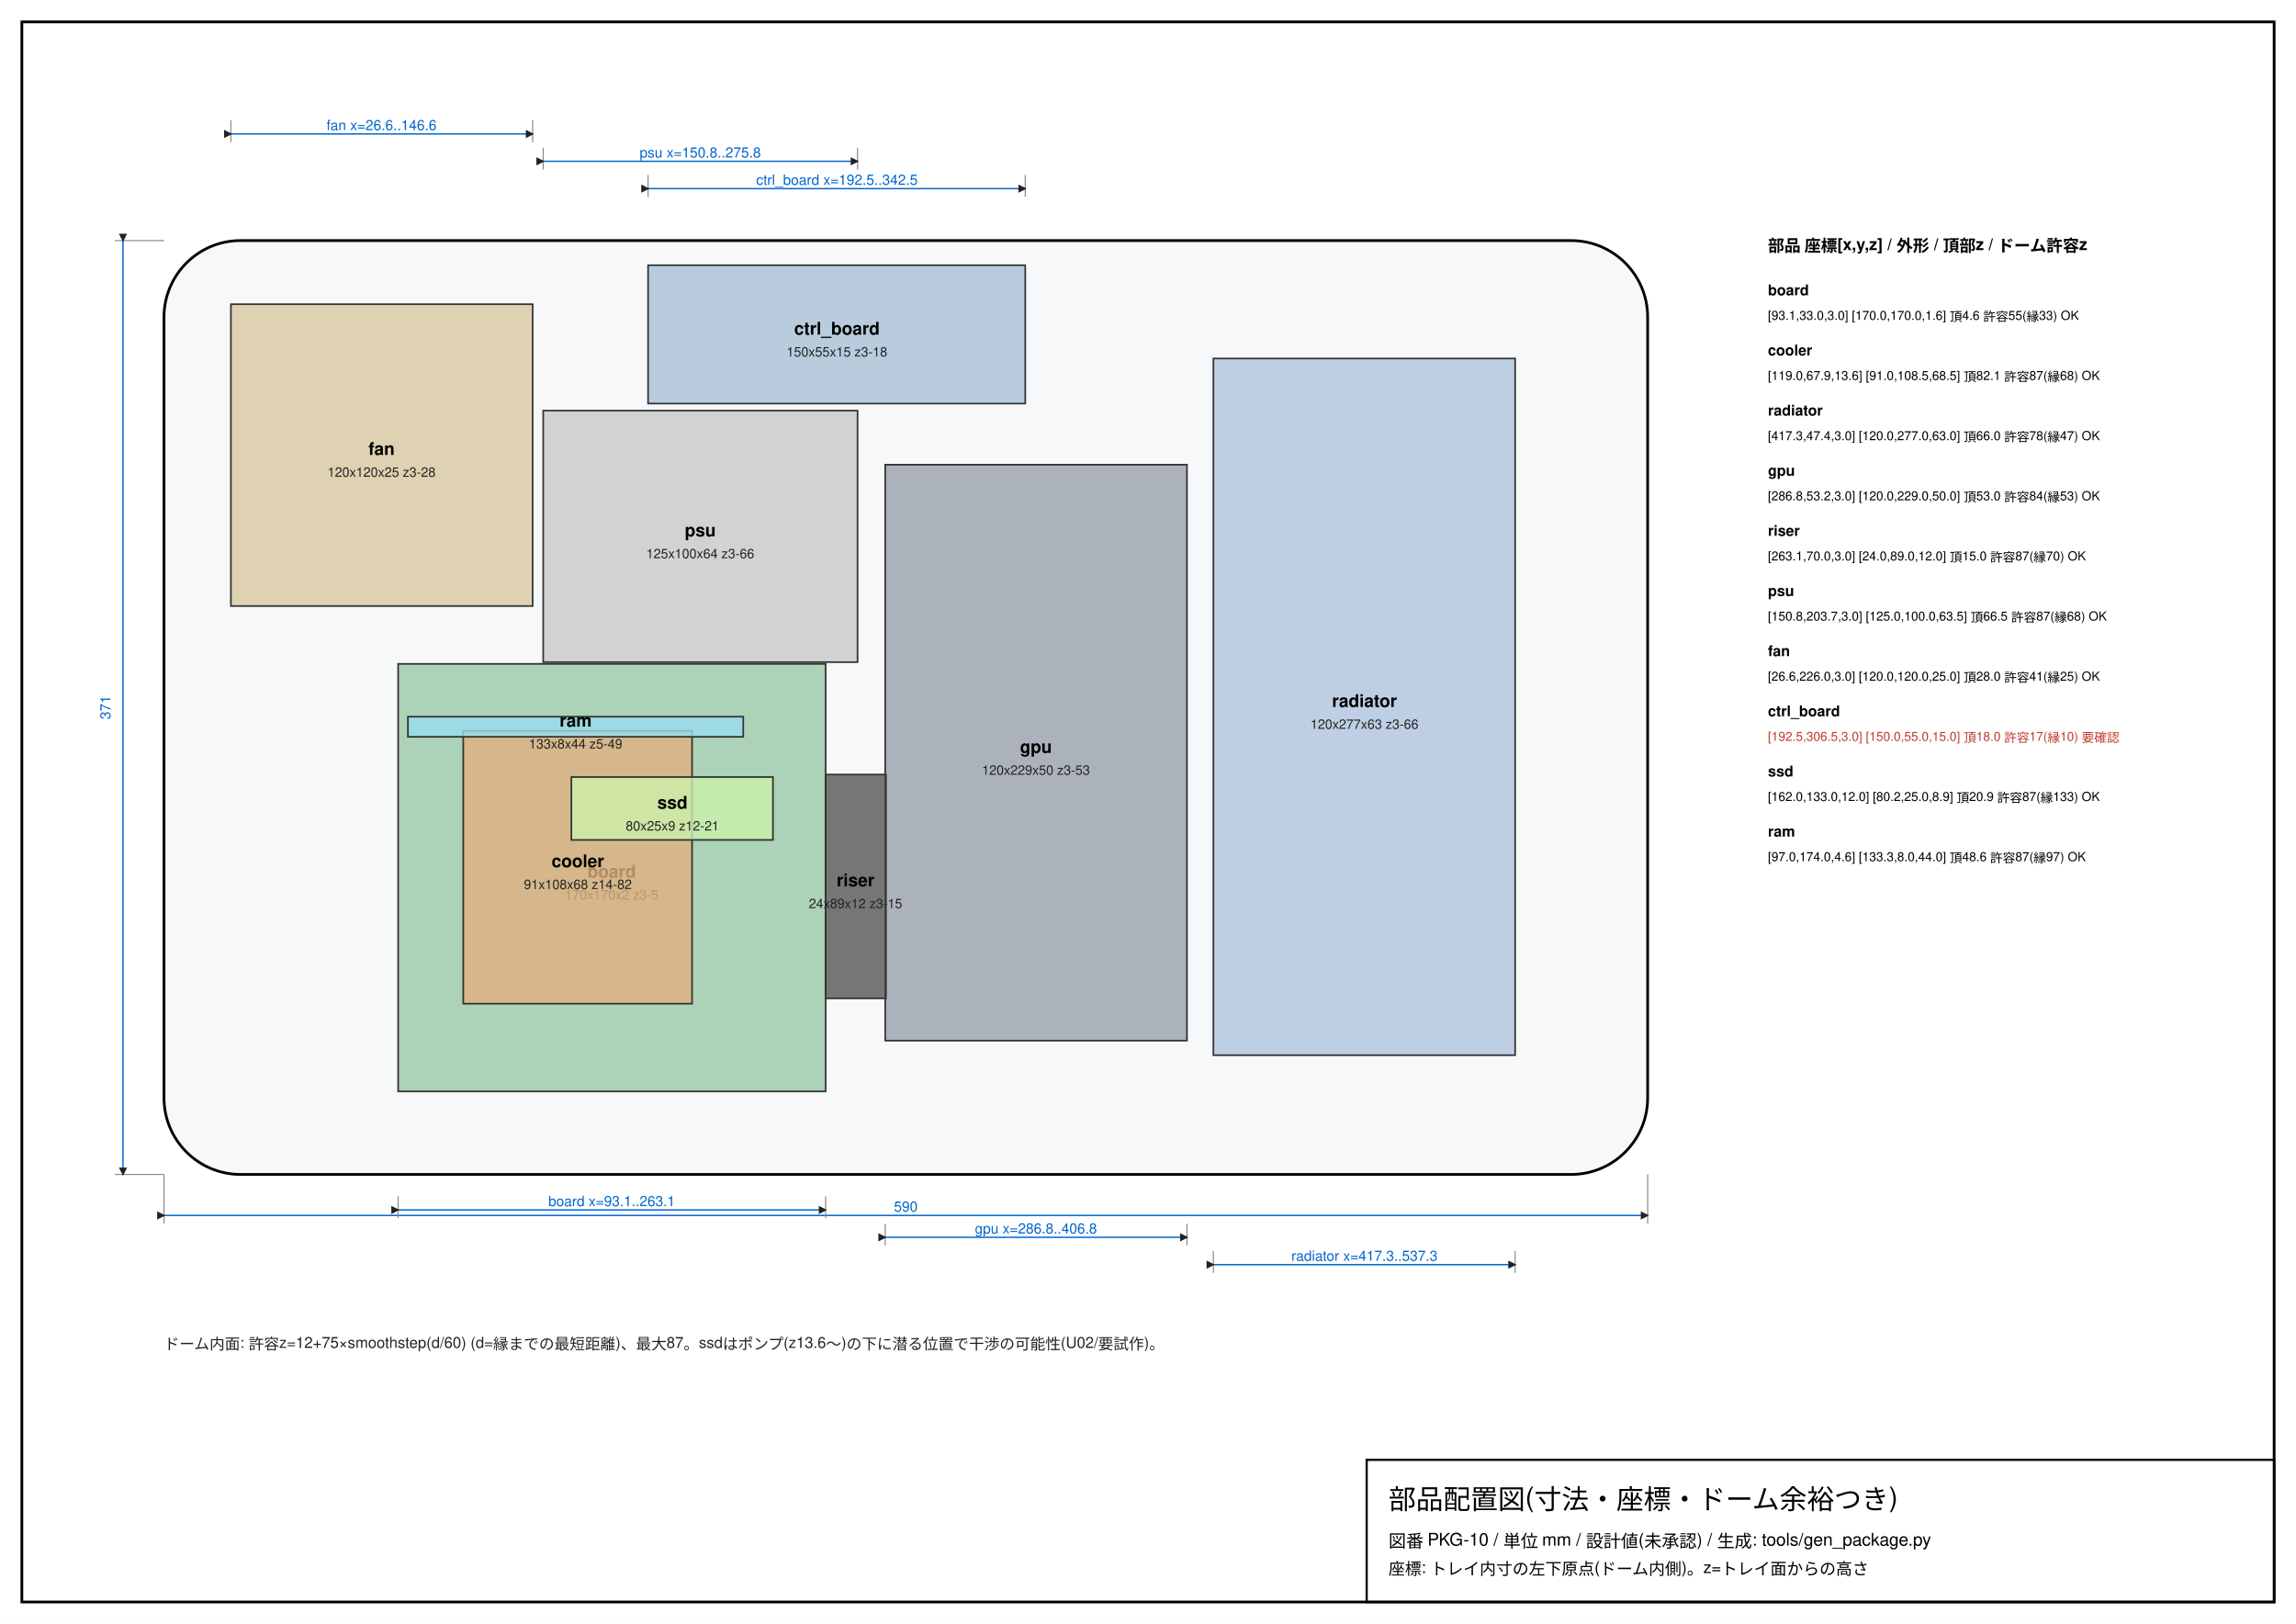
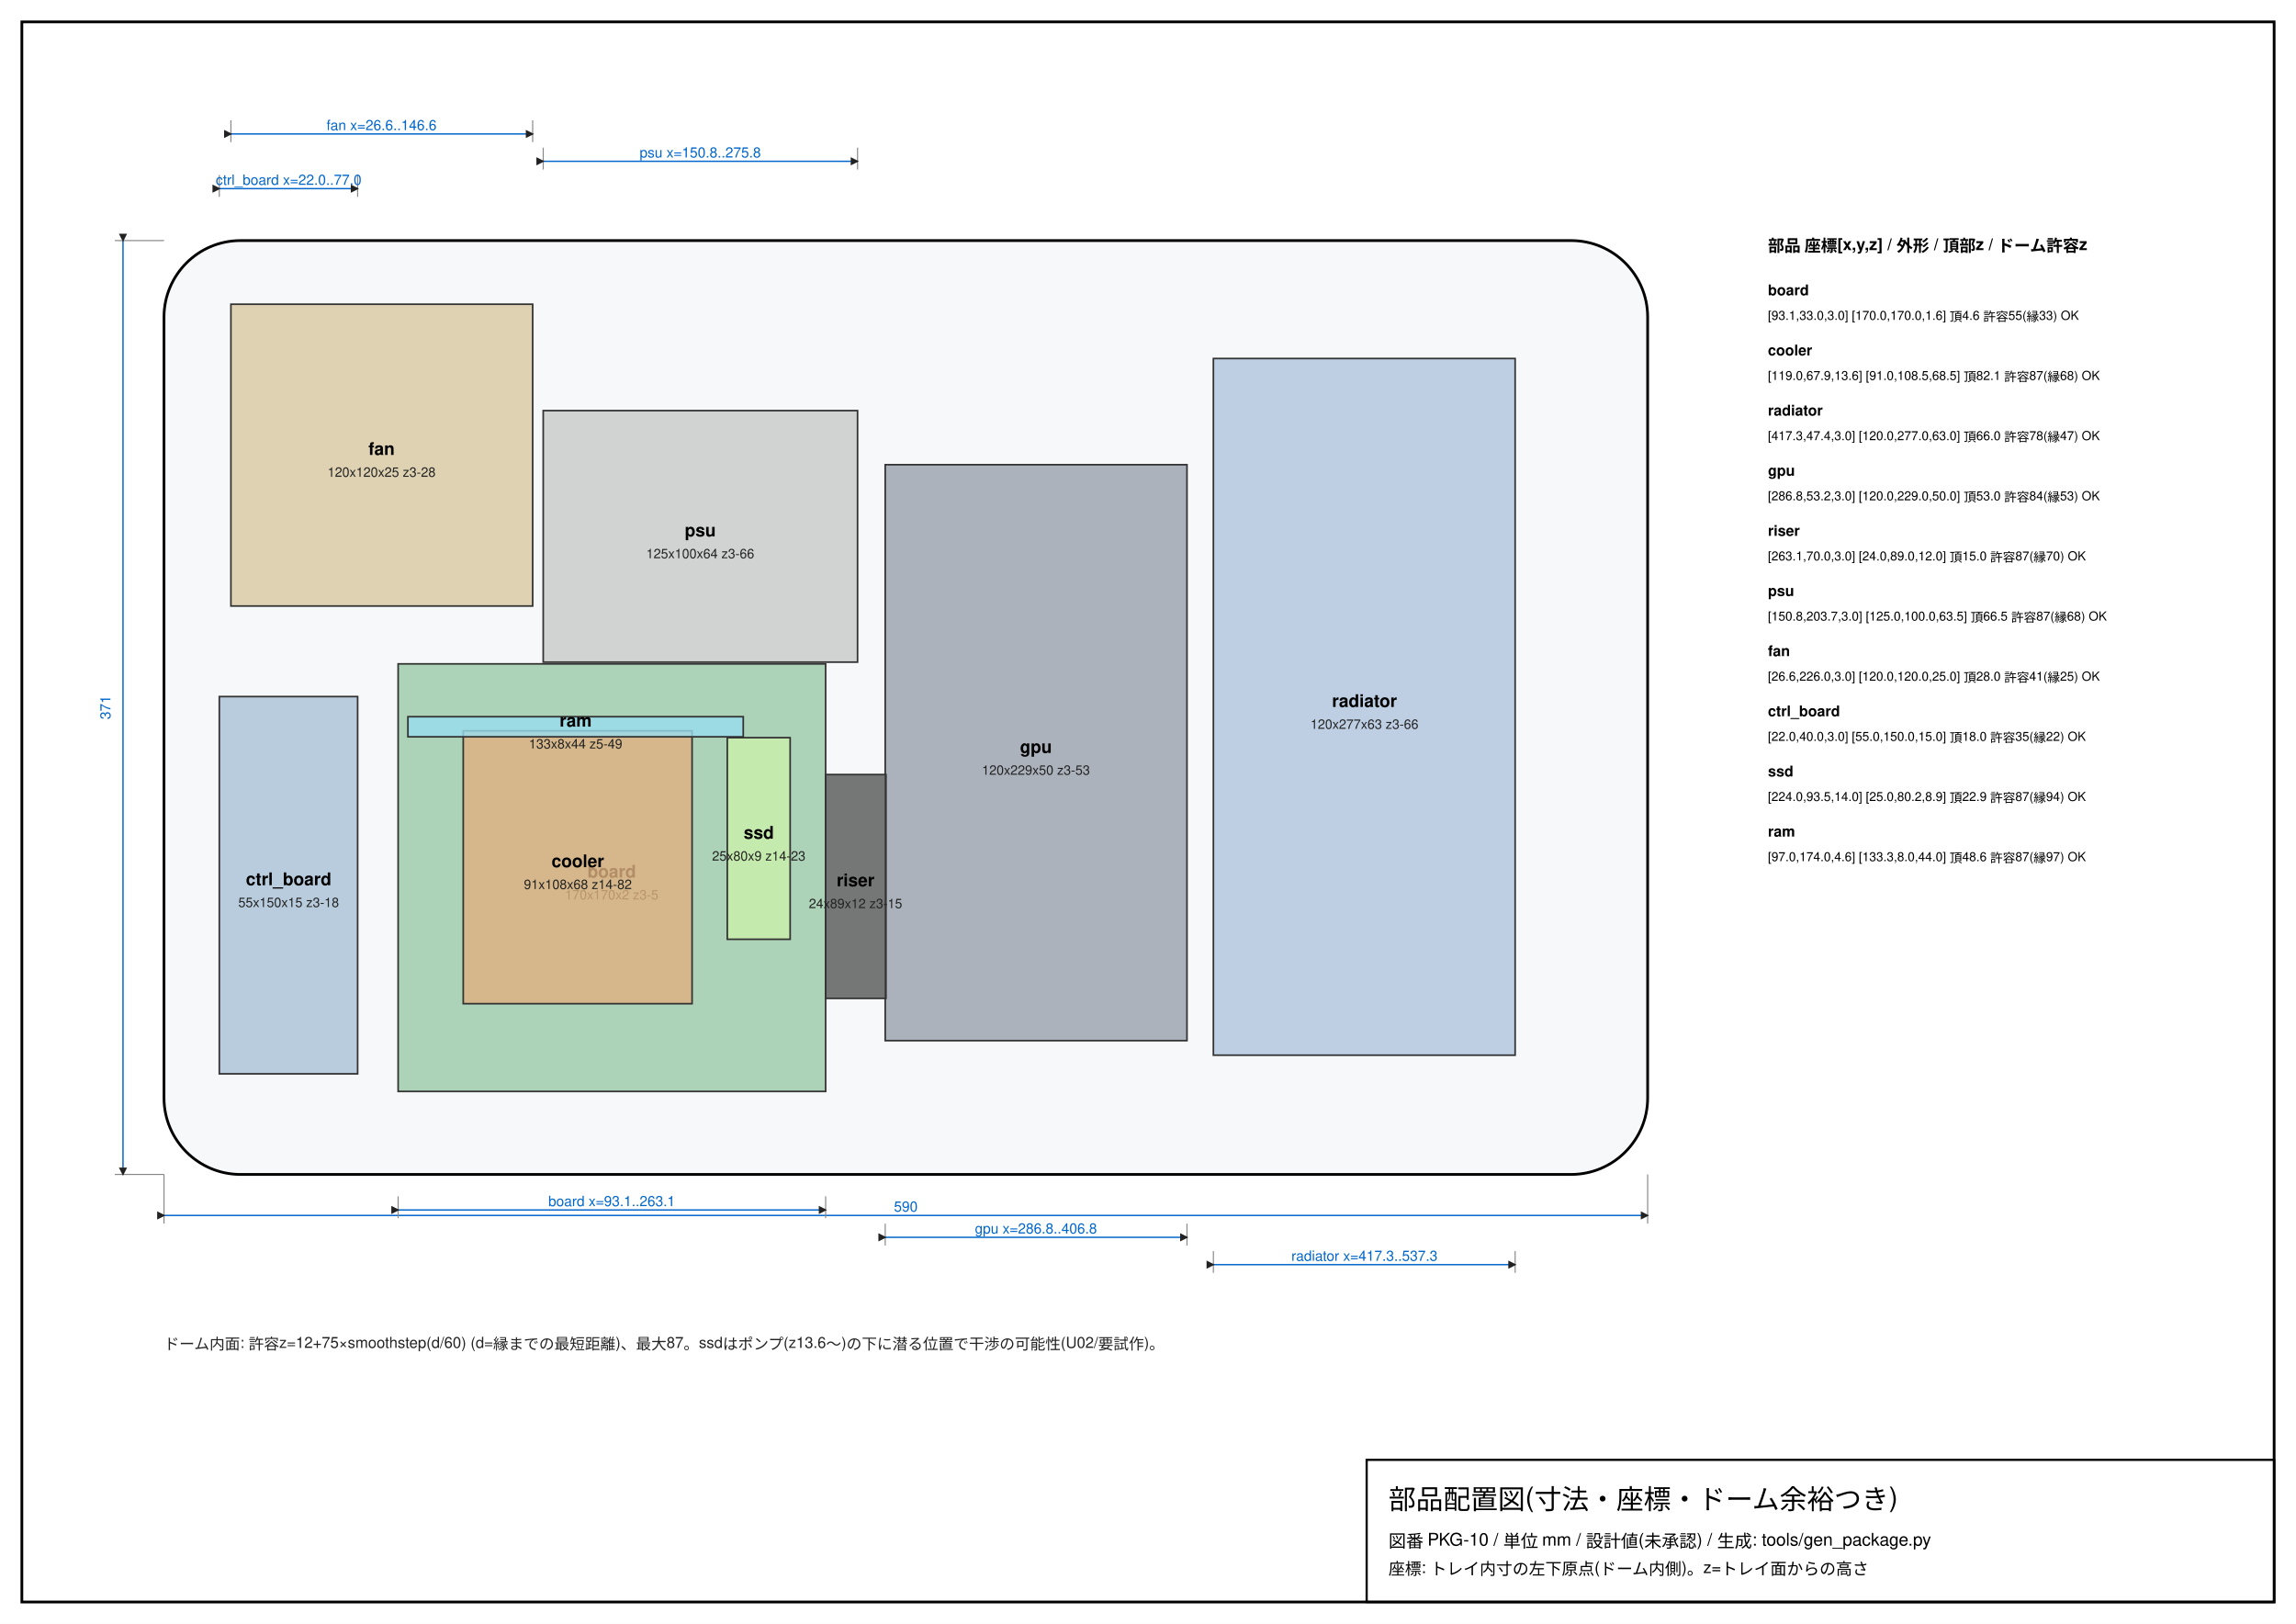
<svg xmlns="http://www.w3.org/2000/svg" viewBox="0 0 420 297" font-family="Helvetica,Arial,sans-serif">
  <defs>
    <marker id="ar" markerWidth="6" markerHeight="6" refX="5" refY="3" orient="auto">
      <path d="M0,0 L6,3 L0,6 z" fill="#222" />
    </marker>
    <marker id="ag" markerWidth="6" markerHeight="6" refX="5" refY="3" orient="auto">
      <path d="M0,0 L6,3 L0,6 z" fill="#1a7f37" />
    </marker>
  </defs>
  <rect width="100%" height="100%" fill="#fff" />
  <rect x="4" y="4" width="412" height="289" fill="none" stroke="#000" stroke-width=".5" />
  <rect x="250" y="267" width="166" height="26" fill="none" stroke="#000" stroke-width=".4" />
  <text x="254" y="276" font-size="5">部品配置図(寸法・座標・ドーム余裕つき)</text>
  <text x="254" y="283" font-size="3.2">図番 PKG-10 / 単位 mm / 設計値(未承認) / 生成: tools/gen_package.py</text>
  <text x="254" y="288" font-size="3">座標: トレイ内寸の左下原点(ドーム内側)。z=トレイ面からの高さ</text>
  <rect x="30.00" y="44.00" width="271.40" height="170.80" rx="14" fill="#f7f8fa" fill-opacity="1" stroke="#000" stroke-width="0.5" />
  <rect x="72.83" y="121.42" width="78.20" height="78.20" rx="0" fill="#9ac8a6" fill-opacity="0.8" stroke="#333" stroke-width="0.3" />
  <text x="111.9" y="160.5" font-size="3.2" text-anchor="middle" fill="#000" font-weight="bold">board</text>
  <text x="111.9" y="164.5" font-size="2.4" text-anchor="middle" fill="#222">170x170x2 z3-5</text>
  <rect x="84.74" y="133.67" width="41.86" height="49.90" rx="0" fill="#e0b080" fill-opacity="0.8" stroke="#333" stroke-width="0.3" />
  <text x="105.7" y="158.6" font-size="3.2" text-anchor="middle" fill="#000" font-weight="bold">cooler</text>
  <text x="105.7" y="162.6" font-size="2.4" text-anchor="middle" fill="#222">91x108x68 z14-82</text>
  <rect x="221.96" y="65.57" width="55.20" height="127.42" rx="0" fill="#b0c4de" fill-opacity="0.8" stroke="#333" stroke-width="0.3" />
  <text x="249.6" y="129.3" font-size="3.2" text-anchor="middle" fill="#000" font-weight="bold">radiator</text>
  <text x="249.6" y="133.3" font-size="2.4" text-anchor="middle" fill="#222">120x277x63 z3-66</text>
  <rect x="161.93" y="84.99" width="55.20" height="105.34" rx="0" fill="#9aa0ad" fill-opacity="0.8" stroke="#333" stroke-width="0.3" />
  <text x="189.5" y="137.7" font-size="3.2" text-anchor="middle" fill="#000" font-weight="bold">gpu</text>
  <text x="189.5" y="141.7" font-size="2.4" text-anchor="middle" fill="#222">120x229x50 z3-53</text>
  <rect x="151.03" y="141.66" width="11.04" height="40.94" rx="0" fill="#555" fill-opacity="0.8" stroke="#333" stroke-width="0.3" />
  <text x="156.5" y="162.1" font-size="3.2" text-anchor="middle" fill="#000" font-weight="bold">riser</text>
  <text x="156.5" y="166.1" font-size="2.4" text-anchor="middle" fill="#222">24x89x12 z3-15</text>
  <rect x="99.37" y="75.10" width="57.50" height="46.00" rx="0" fill="#c8c8c8" fill-opacity="0.8" stroke="#333" stroke-width="0.3" />
  <text x="128.1" y="98.1" font-size="3.2" text-anchor="middle" fill="#000" font-weight="bold">psu</text>
  <text x="128.1" y="102.1" font-size="2.4" text-anchor="middle" fill="#222">125x100x64 z3-66</text>
  <rect x="42.24" y="55.64" width="55.20" height="55.20" rx="0" fill="#d9c8a0" fill-opacity="0.8" stroke="#333" stroke-width="0.3" />
  <text x="69.8" y="83.2" font-size="3.2" text-anchor="middle" fill="#000" font-weight="bold">fan</text>
  <text x="69.8" y="87.2" font-size="2.4" text-anchor="middle" fill="#222">120x120x25 z3-28</text>
-   <rect x="118.55" y="48.51" width="69.00" height="25.30" rx="0" fill="#a9c0d6" fill-opacity="0.8" stroke="#333" stroke-width="0.3" />
-   <text x="153.1" y="61.2" font-size="3.2" text-anchor="middle" fill="#000" font-weight="bold">ctrl_board</text>
-   <text x="153.1" y="65.2" font-size="2.4" text-anchor="middle" fill="#222">150x55x15 z3-18</text>
-   <rect x="104.52" y="142.12" width="36.87" height="11.50" rx="0" fill="#ccf0aa" fill-opacity="0.8" stroke="#333" stroke-width="0.3" />
-   <text x="123.0" y="147.9" font-size="3.2" text-anchor="middle" fill="#000" font-weight="bold">ssd</text>
-   <text x="123.0" y="151.9" font-size="2.4" text-anchor="middle" fill="#222">80x25x9 z12-21</text>
+   <rect x="40.12" y="127.40" width="25.30" height="69.00" rx="0" fill="#a9c0d6" fill-opacity="0.8" stroke="#333" stroke-width="0.3" />
+   <text x="52.8" y="161.9" font-size="3.2" text-anchor="middle" fill="#000" font-weight="bold">ctrl_board</text>
+   <text x="52.8" y="165.9" font-size="2.4" text-anchor="middle" fill="#222">55x150x15 z3-18</text>
+   <rect x="133.04" y="134.92" width="11.50" height="36.87" rx="0" fill="#ccf0aa" fill-opacity="0.8" stroke="#333" stroke-width="0.3" />
+   <text x="138.8" y="153.4" font-size="3.2" text-anchor="middle" fill="#000" font-weight="bold">ssd</text>
+   <text x="138.8" y="157.4" font-size="2.4" text-anchor="middle" fill="#222">25x80x9 z14-23</text>
  <rect x="74.62" y="131.08" width="61.34" height="3.68" rx="0" fill="#99ddee" fill-opacity="0.8" stroke="#333" stroke-width="0.3" />
  <text x="105.3" y="132.9" font-size="3.2" text-anchor="middle" fill="#000" font-weight="bold">ram</text>
  <text x="105.3" y="136.9" font-size="2.4" text-anchor="middle" fill="#222">133x8x44 z5-49</text>
  <line x1="30.00" y1="214.80" x2="30.00" y2="223.80" stroke="#888" stroke-width="0.2" />
  <line x1="301.40" y1="214.80" x2="301.40" y2="223.80" stroke="#888" stroke-width="0.2" />
  <line x1="30.00" y1="222.30" x2="301.40" y2="222.30" stroke="#06c" stroke-width="0.25" marker-start="url(#ar)" marker-end="url(#ar)" />
  <text x="165.7" y="221.6" font-size="2.6" text-anchor="middle" fill="#06c">590</text>
  <line x1="30.00" y1="44.00" x2="21.00" y2="44.00" stroke="#888" stroke-width="0.2" />
  <line x1="30.00" y1="214.80" x2="21.00" y2="214.80" stroke="#888" stroke-width="0.2" />
  <line x1="22.50" y1="44.00" x2="22.50" y2="214.80" stroke="#06c" stroke-width="0.25" marker-start="url(#ar)" marker-end="url(#ar)" />
  <text x="20.2" y="129.4" font-size="2.6" text-anchor="middle" fill="#06c" transform="rotate(-90 20.2 129.4)">371</text>
  <line x1="72.83" y1="218.80" x2="72.83" y2="222.80" stroke="#888" stroke-width="0.2" />
  <line x1="151.03" y1="218.80" x2="151.03" y2="222.80" stroke="#888" stroke-width="0.2" />
  <line x1="72.83" y1="221.30" x2="151.03" y2="221.30" stroke="#06c" stroke-width="0.25" marker-start="url(#ar)" marker-end="url(#ar)" />
  <text x="111.9" y="220.6" font-size="2.6" text-anchor="middle" fill="#06c">board x=93.1..263.1</text>
  <line x1="161.93" y1="223.80" x2="161.93" y2="227.80" stroke="#888" stroke-width="0.2" />
  <line x1="217.13" y1="223.80" x2="217.13" y2="227.80" stroke="#888" stroke-width="0.2" />
  <line x1="161.93" y1="226.30" x2="217.13" y2="226.30" stroke="#06c" stroke-width="0.25" marker-start="url(#ar)" marker-end="url(#ar)" />
  <text x="189.5" y="225.6" font-size="2.6" text-anchor="middle" fill="#06c">gpu x=286.8..406.8</text>
  <line x1="221.96" y1="228.80" x2="221.96" y2="232.80" stroke="#888" stroke-width="0.2" />
  <line x1="277.16" y1="228.80" x2="277.16" y2="232.80" stroke="#888" stroke-width="0.2" />
  <line x1="221.96" y1="231.30" x2="277.16" y2="231.30" stroke="#06c" stroke-width="0.25" marker-start="url(#ar)" marker-end="url(#ar)" />
  <text x="249.6" y="230.6" font-size="2.6" text-anchor="middle" fill="#06c">radiator x=417.3..537.3</text>
  <line x1="42.24" y1="22.00" x2="42.24" y2="26.00" stroke="#888" stroke-width="0.2" />
  <line x1="97.44" y1="22.00" x2="97.44" y2="26.00" stroke="#888" stroke-width="0.2" />
  <line x1="42.24" y1="24.50" x2="97.44" y2="24.50" stroke="#06c" stroke-width="0.25" marker-start="url(#ar)" marker-end="url(#ar)" />
  <text x="69.8" y="23.8" font-size="2.6" text-anchor="middle" fill="#06c">fan x=26.6..146.6</text>
  <line x1="99.37" y1="27.00" x2="99.37" y2="31.00" stroke="#888" stroke-width="0.2" />
  <line x1="156.87" y1="27.00" x2="156.87" y2="31.00" stroke="#888" stroke-width="0.2" />
  <line x1="99.37" y1="29.50" x2="156.87" y2="29.50" stroke="#06c" stroke-width="0.25" marker-start="url(#ar)" marker-end="url(#ar)" />
  <text x="128.1" y="28.8" font-size="2.6" text-anchor="middle" fill="#06c">psu x=150.8..275.8</text>
-   <line x1="118.55" y1="32.00" x2="118.55" y2="36.00" stroke="#888" stroke-width="0.2" />
-   <line x1="187.55" y1="32.00" x2="187.55" y2="36.00" stroke="#888" stroke-width="0.2" />
-   <line x1="118.55" y1="34.50" x2="187.55" y2="34.50" stroke="#06c" stroke-width="0.25" marker-start="url(#ar)" marker-end="url(#ar)" />
-   <text x="153.1" y="33.8" font-size="2.6" text-anchor="middle" fill="#06c">ctrl_board x=192.5..342.5</text>
+   <line x1="40.12" y1="32.00" x2="40.12" y2="36.00" stroke="#888" stroke-width="0.2" />
+   <line x1="65.42" y1="32.00" x2="65.42" y2="36.00" stroke="#888" stroke-width="0.2" />
+   <line x1="40.12" y1="34.50" x2="65.42" y2="34.50" stroke="#06c" stroke-width="0.25" marker-start="url(#ar)" marker-end="url(#ar)" />
+   <text x="52.8" y="33.8" font-size="2.6" text-anchor="middle" fill="#06c">ctrl_board x=22.0..77.0</text>
  <text x="323.4" y="46.0" font-size="3" text-anchor="start" fill="#000" font-weight="bold">部品  座標[x,y,z] / 外形 / 頂部z / ドーム許容z</text>
  <text x="323.4" y="54.0" font-size="2.7" text-anchor="start" fill="#000" font-weight="bold">board</text>
  <text x="323.4" y="58.5" font-size="2.3" text-anchor="start" fill="#000">[93.1,33.0,3.0] [170.0,170.0,1.6] 頂4.6 許容55(縁33) OK</text>
  <text x="323.4" y="65.0" font-size="2.7" text-anchor="start" fill="#000" font-weight="bold">cooler</text>
  <text x="323.4" y="69.5" font-size="2.3" text-anchor="start" fill="#000">[119.0,67.9,13.6] [91.0,108.5,68.5] 頂82.1 許容87(縁68) OK</text>
  <text x="323.4" y="76.0" font-size="2.7" text-anchor="start" fill="#000" font-weight="bold">radiator</text>
  <text x="323.4" y="80.5" font-size="2.3" text-anchor="start" fill="#000">[417.3,47.4,3.0] [120.0,277.0,63.0] 頂66.0 許容78(縁47) OK</text>
  <text x="323.4" y="87.0" font-size="2.7" text-anchor="start" fill="#000" font-weight="bold">gpu</text>
  <text x="323.4" y="91.5" font-size="2.3" text-anchor="start" fill="#000">[286.8,53.2,3.0] [120.0,229.0,50.0] 頂53.0 許容84(縁53) OK</text>
  <text x="323.4" y="98.0" font-size="2.7" text-anchor="start" fill="#000" font-weight="bold">riser</text>
  <text x="323.4" y="102.5" font-size="2.3" text-anchor="start" fill="#000">[263.1,70.0,3.0] [24.0,89.0,12.0] 頂15.0 許容87(縁70) OK</text>
  <text x="323.4" y="109.0" font-size="2.7" text-anchor="start" fill="#000" font-weight="bold">psu</text>
  <text x="323.4" y="113.5" font-size="2.3" text-anchor="start" fill="#000">[150.8,203.7,3.0] [125.0,100.0,63.5] 頂66.5 許容87(縁68) OK</text>
  <text x="323.4" y="120.0" font-size="2.7" text-anchor="start" fill="#000" font-weight="bold">fan</text>
  <text x="323.4" y="124.5" font-size="2.3" text-anchor="start" fill="#000">[26.6,226.0,3.0] [120.0,120.0,25.0] 頂28.0 許容41(縁25) OK</text>
  <text x="323.4" y="131.0" font-size="2.7" text-anchor="start" fill="#000" font-weight="bold">ctrl_board</text>
-   <text x="323.4" y="135.5" font-size="2.3" text-anchor="start" fill="#c0392b">[192.5,306.5,3.0] [150.0,55.0,15.0] 頂18.0 許容17(縁10) 要確認</text>
+   <text x="323.4" y="135.5" font-size="2.3" text-anchor="start" fill="#000">[22.0,40.0,3.0] [55.0,150.0,15.0] 頂18.0 許容35(縁22) OK</text>
  <text x="323.4" y="142.0" font-size="2.7" text-anchor="start" fill="#000" font-weight="bold">ssd</text>
-   <text x="323.4" y="146.5" font-size="2.3" text-anchor="start" fill="#000">[162.0,133.0,12.0] [80.2,25.0,8.9] 頂20.9 許容87(縁133) OK</text>
+   <text x="323.4" y="146.5" font-size="2.3" text-anchor="start" fill="#000">[224.0,93.5,14.0] [25.0,80.2,8.9] 頂22.9 許容87(縁94) OK</text>
  <text x="323.4" y="153.0" font-size="2.7" text-anchor="start" fill="#000" font-weight="bold">ram</text>
  <text x="323.4" y="157.5" font-size="2.3" text-anchor="start" fill="#000">[97.0,174.0,4.6] [133.3,8.0,44.0] 頂48.6 許容87(縁97) OK</text>
  <text x="30.0" y="246.8" font-size="2.8" text-anchor="start" fill="#222">ドーム内面: 許容z=12+75×smoothstep(d/60) (d=縁までの最短距離)、最大87。ssdはポンプ(z13.6〜)の下に潜る位置で干渉の可能性(U02/要試作)。</text>
</svg>
